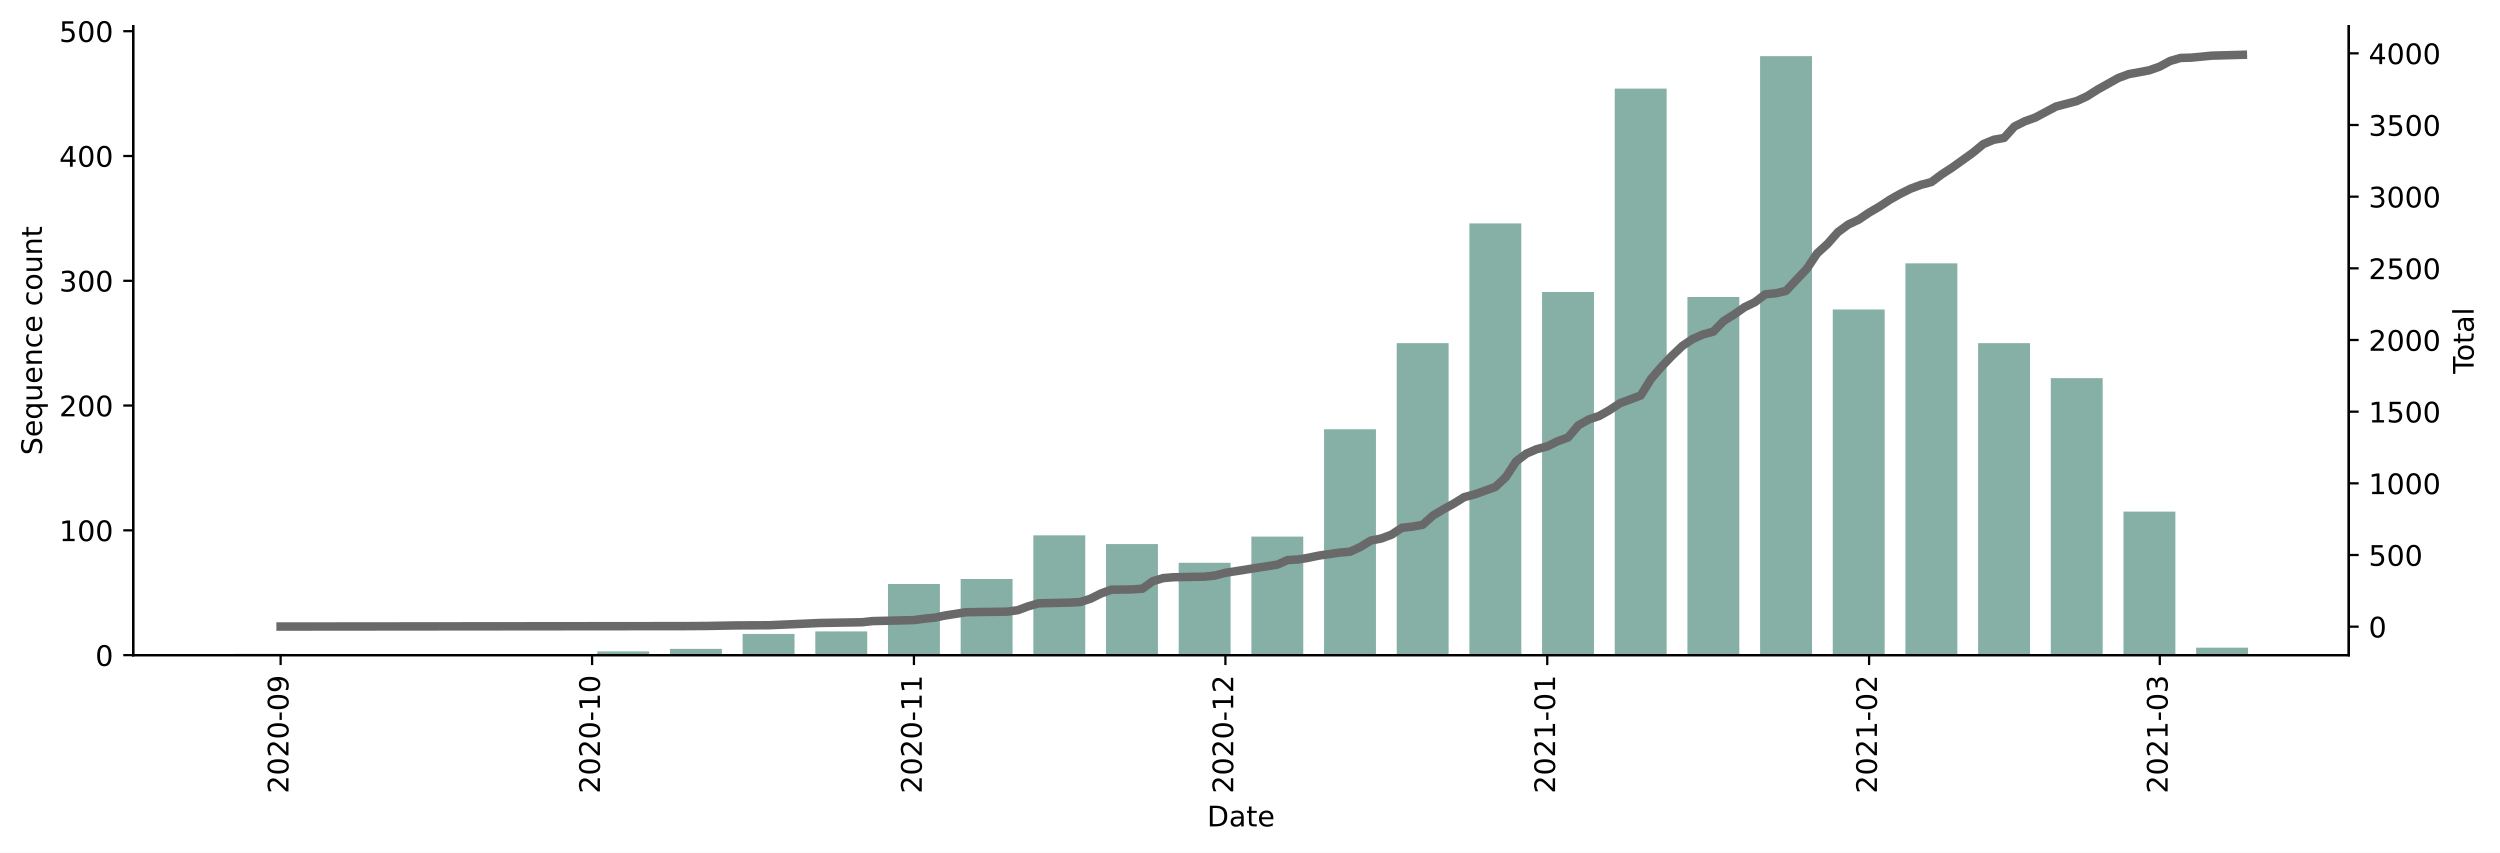
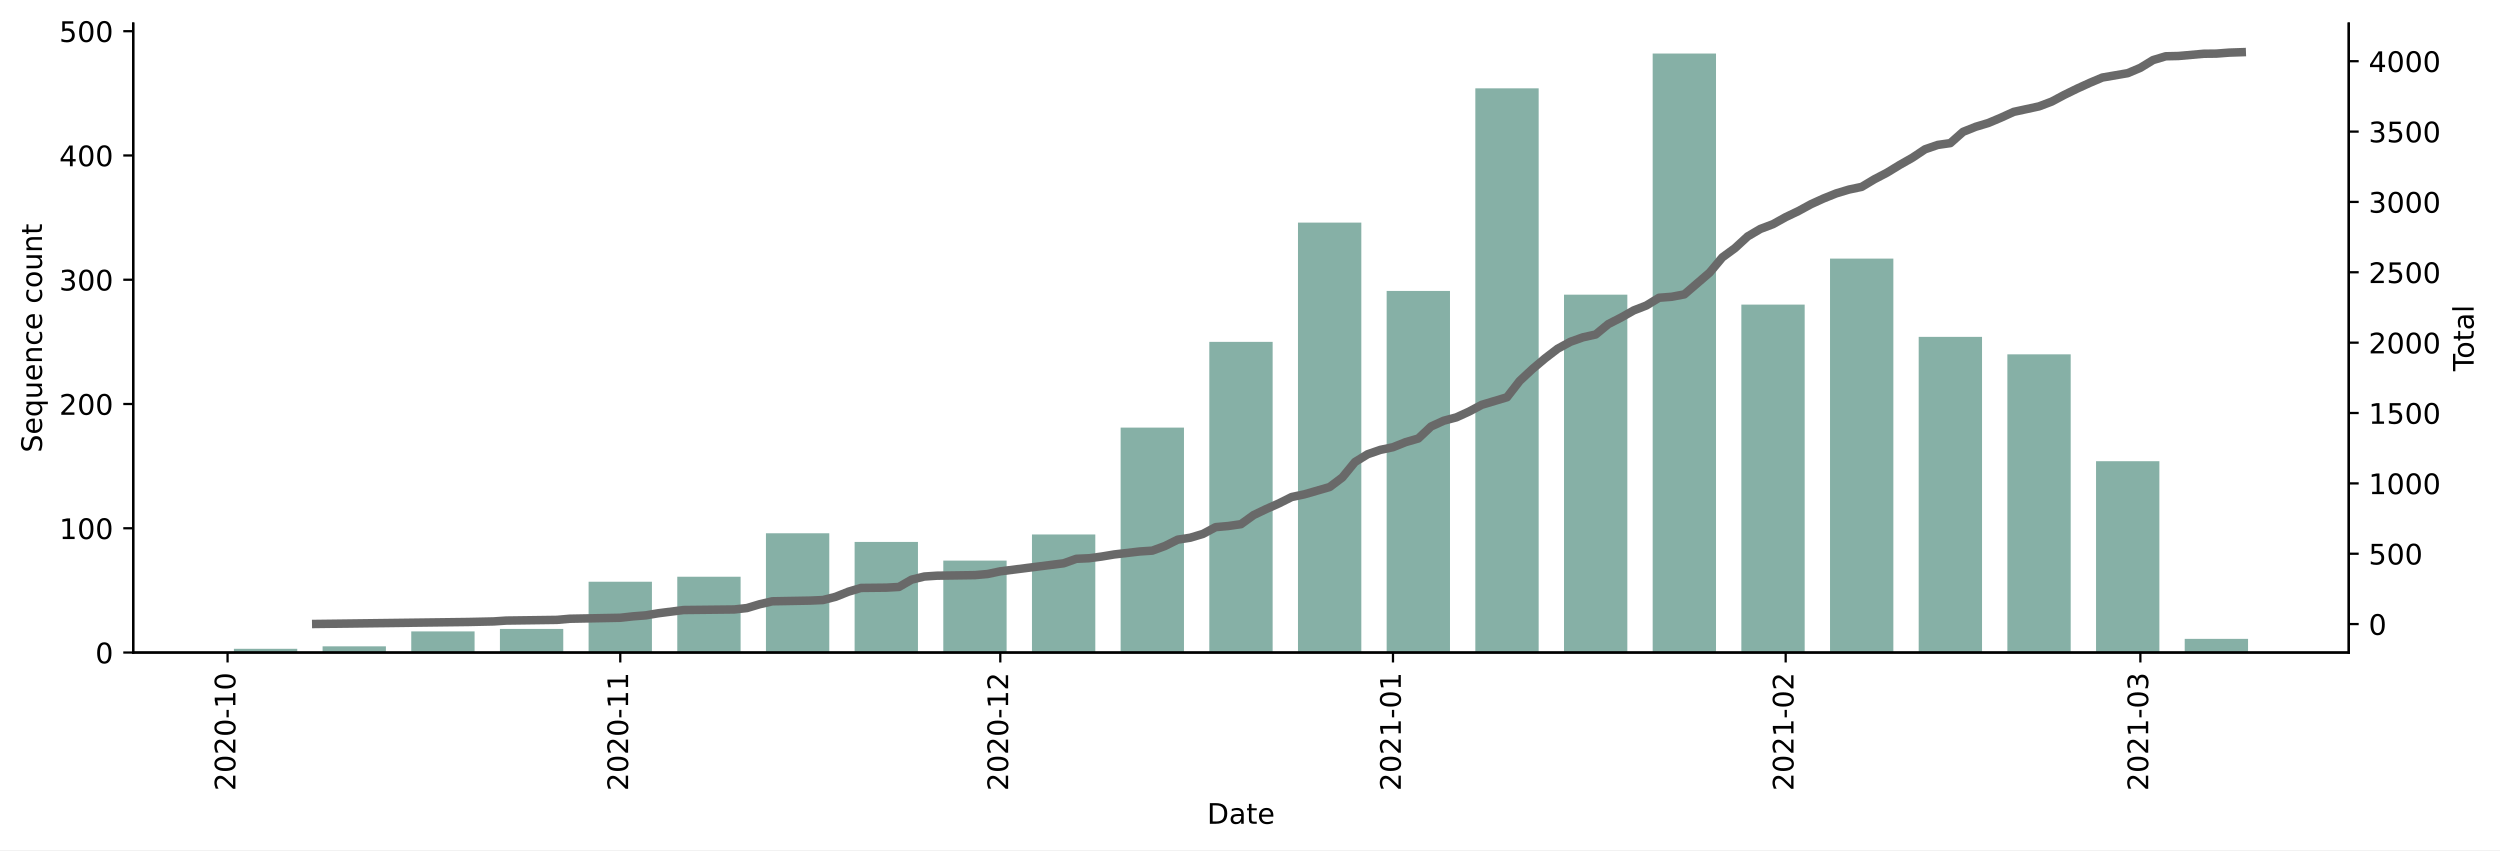
- <svg xmlns="http://www.w3.org/2000/svg" xmlns:xlink="http://www.w3.org/1999/xlink" height="300.66pt" version="1.1" viewBox="0 0 881.494 300.66" width="881.494pt">
+ <svg xmlns="http://www.w3.org/2000/svg" xmlns:xlink="http://www.w3.org/1999/xlink" height="299.747pt" version="1.1" viewBox="0 0 881.494 299.747" width="881.494pt">
  <defs>
    <style type="text/css">*{stroke-linecap:butt;stroke-linejoin:round;}</style>
  </defs>
  <g id="figure_1">
    <g id="patch_1">
-       <path d="M 0 300.66  L 881.494 300.66  L 881.494 0  L 0 0  z " style="fill:#ffffff;" />
+       <path d="M 0 299.747  L 881.494 299.747  L 881.494 0  L 0 0  z " style="fill:#ffffff;" />
    </g>
    <g id="axes_1">
      <g id="patch_2">
-         <path d="M 46.966 230.999  L 828.166 230.999  L 828.166 9.239  L 46.966 9.239  z " style="fill:#ffffff;" />
+         <path d="M 46.966 230.086  L 828.166 230.086  L 828.166 8.326  L 46.966 8.326  z " style="fill:#ffffff;" />
      </g>
      <g id="patch_3">
-         <path clip-path="url(#p156801831c)" d="M 82.475 230.999  L 100.778 230.999  L 100.778 230.559  L 82.475 230.559  z " style="fill:#86b0a6;" />
+         <path clip-path="url(#p78f1a0700b)" d="M 82.475 230.086  L 104.807 230.086  L 104.807 228.772  L 82.475 228.772  z " style="fill:#86b0a6;" />
      </g>
      <g id="patch_4">
-         <path clip-path="url(#p156801831c)" d="M 210.6 230.999  L 228.904 230.999  L 228.904 229.679  L 210.6 229.679  z " style="fill:#86b0a6;" />
+         <path clip-path="url(#p78f1a0700b)" d="M 113.741 230.086  L 136.073 230.086  L 136.073 227.895  L 113.741 227.895  z " style="fill:#86b0a6;" />
      </g>
      <g id="patch_5">
-         <path clip-path="url(#p156801831c)" d="M 236.225 230.999  L 254.529 230.999  L 254.529 228.799  L 236.225 228.799  z " style="fill:#86b0a6;" />
+         <path clip-path="url(#p78f1a0700b)" d="M 145.006 230.086  L 167.339 230.086  L 167.339 222.637  L 145.006 222.637  z " style="fill:#86b0a6;" />
      </g>
      <g id="patch_6">
-         <path clip-path="url(#p156801831c)" d="M 261.851 230.999  L 280.154 230.999  L 280.154 223.519  L 261.851 223.519  z " style="fill:#86b0a6;" />
+         <path clip-path="url(#p78f1a0700b)" d="M 176.272 230.086  L 198.605 230.086  L 198.605 221.761  L 176.272 221.761  z " style="fill:#86b0a6;" />
      </g>
      <g id="patch_7">
-         <path clip-path="url(#p156801831c)" d="M 287.476 230.999  L 305.779 230.999  L 305.779 222.639  L 287.476 222.639  z " style="fill:#86b0a6;" />
+         <path clip-path="url(#p78f1a0700b)" d="M 207.538 230.086  L 229.871 230.086  L 229.871 205.11  L 207.538 205.11  z " style="fill:#86b0a6;" />
      </g>
      <g id="patch_8">
-         <path clip-path="url(#p156801831c)" d="M 313.101 230.999  L 331.404 230.999  L 331.404 205.919  L 313.101 205.919  z " style="fill:#86b0a6;" />
+         <path clip-path="url(#p78f1a0700b)" d="M 238.804 230.086  L 261.137 230.086  L 261.137 203.358  L 238.804 203.358  z " style="fill:#86b0a6;" />
      </g>
      <g id="patch_9">
-         <path clip-path="url(#p156801831c)" d="M 338.726 230.999  L 357.03 230.999  L 357.03 204.159  L 338.726 204.159  z " style="fill:#86b0a6;" />
+         <path clip-path="url(#p78f1a0700b)" d="M 270.07 230.086  L 292.403 230.086  L 292.403 188.022  L 270.07 188.022  z " style="fill:#86b0a6;" />
      </g>
      <g id="patch_10">
-         <path clip-path="url(#p156801831c)" d="M 364.351 230.999  L 382.655 230.999  L 382.655 188.759  L 364.351 188.759  z " style="fill:#86b0a6;" />
+         <path clip-path="url(#p78f1a0700b)" d="M 301.336 230.086  L 323.669 230.086  L 323.669 191.089  L 301.336 191.089  z " style="fill:#86b0a6;" />
      </g>
      <g id="patch_11">
-         <path clip-path="url(#p156801831c)" d="M 389.976 230.999  L 408.28 230.999  L 408.28 191.839  L 389.976 191.839  z " style="fill:#86b0a6;" />
+         <path clip-path="url(#p78f1a0700b)" d="M 332.602 230.086  L 354.934 230.086  L 354.934 197.661  L 332.602 197.661  z " style="fill:#86b0a6;" />
      </g>
      <g id="patch_12">
-         <path clip-path="url(#p156801831c)" d="M 415.601 230.999  L 433.905 230.999  L 433.905 198.439  L 415.601 198.439  z " style="fill:#86b0a6;" />
+         <path clip-path="url(#p78f1a0700b)" d="M 363.868 230.086  L 386.2 230.086  L 386.2 188.46  L 363.868 188.46  z " style="fill:#86b0a6;" />
      </g>
      <g id="patch_13">
-         <path clip-path="url(#p156801831c)" d="M 441.226 230.999  L 459.53 230.999  L 459.53 189.199  L 441.226 189.199  z " style="fill:#86b0a6;" />
+         <path clip-path="url(#p78f1a0700b)" d="M 395.133 230.086  L 417.466 230.086  L 417.466 150.777  L 395.133 150.777  z " style="fill:#86b0a6;" />
      </g>
      <g id="patch_14">
-         <path clip-path="url(#p156801831c)" d="M 466.851 230.999  L 485.155 230.999  L 485.155 151.359  L 466.851 151.359  z " style="fill:#86b0a6;" />
+         <path clip-path="url(#p78f1a0700b)" d="M 426.399 230.086  L 448.732 230.086  L 448.732 120.543  L 426.399 120.543  z " style="fill:#86b0a6;" />
      </g>
      <g id="patch_15">
-         <path clip-path="url(#p156801831c)" d="M 492.477 230.999  L 510.78 230.999  L 510.78 120.999  L 492.477 120.999  z " style="fill:#86b0a6;" />
+         <path clip-path="url(#p78f1a0700b)" d="M 457.665 230.086  L 479.998 230.086  L 479.998 78.478  L 457.665 78.478  z " style="fill:#86b0a6;" />
      </g>
      <g id="patch_16">
-         <path clip-path="url(#p156801831c)" d="M 518.102 230.999  L 536.405 230.999  L 536.405 78.759  L 518.102 78.759  z " style="fill:#86b0a6;" />
+         <path clip-path="url(#p78f1a0700b)" d="M 488.931 230.086  L 511.264 230.086  L 511.264 102.578  L 488.931 102.578  z " style="fill:#86b0a6;" />
      </g>
      <g id="patch_17">
-         <path clip-path="url(#p156801831c)" d="M 543.727 230.999  L 562.03 230.999  L 562.03 102.959  L 543.727 102.959  z " style="fill:#86b0a6;" />
+         <path clip-path="url(#p78f1a0700b)" d="M 520.197 230.086  L 542.53 230.086  L 542.53 31.155  L 520.197 31.155  z " style="fill:#86b0a6;" />
      </g>
      <g id="patch_18">
-         <path clip-path="url(#p156801831c)" d="M 569.352 230.999  L 587.656 230.999  L 587.656 31.239  L 569.352 31.239  z " style="fill:#86b0a6;" />
+         <path clip-path="url(#p78f1a0700b)" d="M 551.463 230.086  L 573.795 230.086  L 573.795 103.892  L 551.463 103.892  z " style="fill:#86b0a6;" />
      </g>
      <g id="patch_19">
-         <path clip-path="url(#p156801831c)" d="M 594.977 230.999  L 613.281 230.999  L 613.281 104.719  L 594.977 104.719  z " style="fill:#86b0a6;" />
+         <path clip-path="url(#p78f1a0700b)" d="M 582.729 230.086  L 605.061 230.086  L 605.061 18.886  L 582.729 18.886  z " style="fill:#86b0a6;" />
      </g>
      <g id="patch_20">
-         <path clip-path="url(#p156801831c)" d="M 620.602 230.999  L 638.906 230.999  L 638.906 19.799  L 620.602 19.799  z " style="fill:#86b0a6;" />
+         <path clip-path="url(#p78f1a0700b)" d="M 613.994 230.086  L 636.327 230.086  L 636.327 107.398  L 613.994 107.398  z " style="fill:#86b0a6;" />
      </g>
      <g id="patch_21">
-         <path clip-path="url(#p156801831c)" d="M 646.227 230.999  L 664.531 230.999  L 664.531 109.119  L 646.227 109.119  z " style="fill:#86b0a6;" />
+         <path clip-path="url(#p78f1a0700b)" d="M 645.26 230.086  L 667.593 230.086  L 667.593 91.185  L 645.26 91.185  z " style="fill:#86b0a6;" />
      </g>
      <g id="patch_22">
-         <path clip-path="url(#p156801831c)" d="M 671.852 230.999  L 690.156 230.999  L 690.156 92.839  L 671.852 92.839  z " style="fill:#86b0a6;" />
+         <path clip-path="url(#p78f1a0700b)" d="M 676.526 230.086  L 698.859 230.086  L 698.859 118.79  L 676.526 118.79  z " style="fill:#86b0a6;" />
      </g>
      <g id="patch_23">
-         <path clip-path="url(#p156801831c)" d="M 697.478 230.999  L 715.781 230.999  L 715.781 120.999  L 697.478 120.999  z " style="fill:#86b0a6;" />
+         <path clip-path="url(#p78f1a0700b)" d="M 707.792 230.086  L 730.125 230.086  L 730.125 124.925  L 707.792 124.925  z " style="fill:#86b0a6;" />
      </g>
      <g id="patch_24">
-         <path clip-path="url(#p156801831c)" d="M 723.103 230.999  L 741.406 230.999  L 741.406 133.319  L 723.103 133.319  z " style="fill:#86b0a6;" />
+         <path clip-path="url(#p78f1a0700b)" d="M 739.058 230.086  L 761.391 230.086  L 761.391 162.608  L 739.058 162.608  z " style="fill:#86b0a6;" />
      </g>
      <g id="patch_25">
-         <path clip-path="url(#p156801831c)" d="M 748.728 230.999  L 767.031 230.999  L 767.031 180.399  L 748.728 180.399  z " style="fill:#86b0a6;" />
-       </g>
-       <g id="patch_26">
-         <path clip-path="url(#p156801831c)" d="M 774.353 230.999  L 792.657 230.999  L 792.657 228.359  L 774.353 228.359  z " style="fill:#86b0a6;" />
+         <path clip-path="url(#p78f1a0700b)" d="M 770.324 230.086  L 792.657 230.086  L 792.657 225.266  L 770.324 225.266  z " style="fill:#86b0a6;" />
      </g>
      <g id="matplotlib.axis_1">
        <g id="xtick_1">
          <g id="line2d_1">
            <defs>
-               <path d="M 0 0  L 0 3.5  " id="m72c2dcfce0" style="stroke:#000000;stroke-width:0.8;" />
+               <path d="M 0 0  L 0 3.5  " id="md3cc0a2b2f" style="stroke:#000000;stroke-width:0.8;" />
            </defs>
            <g>
-               <use style="stroke:#000000;stroke-width:0.8;" x="98.948" xlink:href="#m72c2dcfce0" y="230.999" />
+               <use style="stroke:#000000;stroke-width:0.8;" x="80.241" xlink:href="#md3cc0a2b2f" y="230.086" />
            </g>
          </g>
          <g id="text_1">
-             <g transform="translate(101.7074 279.782)rotate(-90)scale(0.1 -0.1)">
+             <g transform="translate(83.00082 278.8692)rotate(-90)scale(0.1 -0.1)">
              <defs>
                <path d="M 19.188 8.297  L 53.609 8.297  L 53.609 0  L 7.328 0  L 7.328 8.297  Q 12.938 14.109 22.625 23.891  Q 32.328 33.688 34.812 36.531  Q 39.547 41.844 41.422 45.531  Q 43.312 49.219 43.312 52.781  Q 43.312 58.594 39.234 62.25  Q 35.156 65.922 28.609 65.922  Q 23.969 65.922 18.812 64.312  Q 13.672 62.703 7.812 59.422  L 7.812 69.391  Q 13.766 71.781 18.938 73  Q 24.125 74.219 28.422 74.219  Q 39.75 74.219 46.484 68.547  Q 53.219 62.891 53.219 53.422  Q 53.219 48.922 51.531 44.891  Q 49.859 40.875 45.406 35.406  Q 44.188 33.984 37.641 27.219  Q 31.109 20.453 19.188 8.297  z " id="DejaVuSans-50" />
                <path d="M 31.781 66.406  Q 24.172 66.406 20.328 58.906  Q 16.5 51.422 16.5 36.375  Q 16.5 21.391 20.328 13.891  Q 24.172 6.391 31.781 6.391  Q 39.453 6.391 43.281 13.891  Q 47.125 21.391 47.125 36.375  Q 47.125 51.422 43.281 58.906  Q 39.453 66.406 31.781 66.406  z M 31.781 74.219  Q 44.047 74.219 50.516 64.516  Q 56.984 54.828 56.984 36.375  Q 56.984 17.969 50.516 8.266  Q 44.047 -1.422 31.781 -1.422  Q 19.531 -1.422 13.062 8.266  Q 6.594 17.969 6.594 36.375  Q 6.594 54.828 13.062 64.516  Q 19.531 74.219 31.781 74.219  z " id="DejaVuSans-48" />
                <path d="M 4.891 31.391  L 31.203 31.391  L 31.203 23.391  L 4.891 23.391  z " id="DejaVuSans-45" />
-                 <path d="M 10.984 1.516  L 10.984 10.5  Q 14.703 8.734 18.5 7.812  Q 22.312 6.891 25.984 6.891  Q 35.75 6.891 40.891 13.453  Q 46.047 20.016 46.781 33.406  Q 43.953 29.203 39.594 26.953  Q 35.25 24.703 29.984 24.703  Q 19.047 24.703 12.672 31.312  Q 6.297 37.938 6.297 49.422  Q 6.297 60.641 12.938 67.422  Q 19.578 74.219 30.609 74.219  Q 43.266 74.219 49.922 64.516  Q 56.594 54.828 56.594 36.375  Q 56.594 19.141 48.406 8.859  Q 40.234 -1.422 26.422 -1.422  Q 22.703 -1.422 18.891 -0.688  Q 15.094 0.047 10.984 1.516  z M 30.609 32.422  Q 37.25 32.422 41.125 36.953  Q 45.016 41.5 45.016 49.422  Q 45.016 57.281 41.125 61.844  Q 37.25 66.406 30.609 66.406  Q 23.969 66.406 20.094 61.844  Q 16.219 57.281 16.219 49.422  Q 16.219 41.5 20.094 36.953  Q 23.969 32.422 30.609 32.422  z " id="DejaVuSans-57" />
-               </defs>
-               <use xlink:href="#DejaVuSans-50" />
-               <use x="63.623" xlink:href="#DejaVuSans-48" />
-               <use x="127.246" xlink:href="#DejaVuSans-50" />
-               <use x="190.869" xlink:href="#DejaVuSans-48" />
-               <use x="254.492" xlink:href="#DejaVuSans-45" />
-               <use x="290.576" xlink:href="#DejaVuSans-48" />
-               <use x="354.199" xlink:href="#DejaVuSans-57" />
-             </g>
-           </g>
-         </g>
-         <g id="xtick_2">
-           <g id="line2d_2">
-             <g>
-               <use style="stroke:#000000;stroke-width:0.8;" x="208.77" xlink:href="#m72c2dcfce0" y="230.999" />
-             </g>
-           </g>
-           <g id="text_2">
-             <g transform="translate(211.5293 279.782)rotate(-90)scale(0.1 -0.1)">
-               <defs>
                <path d="M 12.406 8.297  L 28.516 8.297  L 28.516 63.922  L 10.984 60.406  L 10.984 69.391  L 28.422 72.906  L 38.281 72.906  L 38.281 8.297  L 54.391 8.297  L 54.391 0  L 12.406 0  z " id="DejaVuSans-49" />
              </defs>
              <use xlink:href="#DejaVuSans-50" />
              <use x="63.623" xlink:href="#DejaVuSans-48" />
              <use x="127.246" xlink:href="#DejaVuSans-50" />
              <use x="190.869" xlink:href="#DejaVuSans-48" />
              <use x="254.492" xlink:href="#DejaVuSans-45" />
              <use x="290.576" xlink:href="#DejaVuSans-49" />
              <use x="354.199" xlink:href="#DejaVuSans-48" />
            </g>
          </g>
        </g>
-         <g id="xtick_3">
-           <g id="line2d_3">
-             <g>
-               <use style="stroke:#000000;stroke-width:0.8;" x="322.253" xlink:href="#m72c2dcfce0" y="230.999" />
-             </g>
-           </g>
-           <g id="text_3">
-             <g transform="translate(325.012 279.782)rotate(-90)scale(0.1 -0.1)">
+         <g id="xtick_2">
+           <g id="line2d_2">
+             <g>
+               <use style="stroke:#000000;stroke-width:0.8;" x="218.705" xlink:href="#md3cc0a2b2f" y="230.086" />
+             </g>
+           </g>
+           <g id="text_2">
+             <g transform="translate(221.4639 278.8692)rotate(-90)scale(0.1 -0.1)">
              <use xlink:href="#DejaVuSans-50" />
              <use x="63.623" xlink:href="#DejaVuSans-48" />
              <use x="127.246" xlink:href="#DejaVuSans-50" />
              <use x="190.869" xlink:href="#DejaVuSans-48" />
              <use x="254.492" xlink:href="#DejaVuSans-45" />
              <use x="290.576" xlink:href="#DejaVuSans-49" />
              <use x="354.199" xlink:href="#DejaVuSans-49" />
            </g>
          </g>
        </g>
-         <g id="xtick_4">
-           <g id="line2d_4">
-             <g>
-               <use style="stroke:#000000;stroke-width:0.8;" x="432.075" xlink:href="#m72c2dcfce0" y="230.999" />
-             </g>
-           </g>
-           <g id="text_4">
-             <g transform="translate(434.8339 279.782)rotate(-90)scale(0.1 -0.1)">
+         <g id="xtick_3">
+           <g id="line2d_3">
+             <g>
+               <use style="stroke:#000000;stroke-width:0.8;" x="352.701" xlink:href="#md3cc0a2b2f" y="230.086" />
+             </g>
+           </g>
+           <g id="text_3">
+             <g transform="translate(355.4605 278.8692)rotate(-90)scale(0.1 -0.1)">
              <use xlink:href="#DejaVuSans-50" />
              <use x="63.623" xlink:href="#DejaVuSans-48" />
              <use x="127.246" xlink:href="#DejaVuSans-50" />
              <use x="190.869" xlink:href="#DejaVuSans-48" />
              <use x="254.492" xlink:href="#DejaVuSans-45" />
              <use x="290.576" xlink:href="#DejaVuSans-49" />
              <use x="354.199" xlink:href="#DejaVuSans-50" />
            </g>
          </g>
        </g>
-         <g id="xtick_5">
-           <g id="line2d_5">
-             <g>
-               <use style="stroke:#000000;stroke-width:0.8;" x="545.557" xlink:href="#m72c2dcfce0" y="230.999" />
-             </g>
-           </g>
-           <g id="text_5">
-             <g transform="translate(548.3166 279.782)rotate(-90)scale(0.1 -0.1)">
+         <g id="xtick_4">
+           <g id="line2d_4">
+             <g>
+               <use style="stroke:#000000;stroke-width:0.8;" x="491.164" xlink:href="#md3cc0a2b2f" y="230.086" />
+             </g>
+           </g>
+           <g id="text_4">
+             <g transform="translate(493.9236 278.8692)rotate(-90)scale(0.1 -0.1)">
              <use xlink:href="#DejaVuSans-50" />
              <use x="63.623" xlink:href="#DejaVuSans-48" />
              <use x="127.246" xlink:href="#DejaVuSans-50" />
              <use x="190.869" xlink:href="#DejaVuSans-49" />
              <use x="254.492" xlink:href="#DejaVuSans-45" />
              <use x="290.576" xlink:href="#DejaVuSans-48" />
              <use x="354.199" xlink:href="#DejaVuSans-49" />
            </g>
          </g>
        </g>
-         <g id="xtick_6">
-           <g id="line2d_6">
-             <g>
-               <use style="stroke:#000000;stroke-width:0.8;" x="659.04" xlink:href="#m72c2dcfce0" y="230.999" />
-             </g>
-           </g>
-           <g id="text_6">
-             <g transform="translate(661.7992 279.782)rotate(-90)scale(0.1 -0.1)">
+         <g id="xtick_5">
+           <g id="line2d_5">
+             <g>
+               <use style="stroke:#000000;stroke-width:0.8;" x="629.627" xlink:href="#md3cc0a2b2f" y="230.086" />
+             </g>
+           </g>
+           <g id="text_5">
+             <g transform="translate(632.3868 278.8692)rotate(-90)scale(0.1 -0.1)">
              <use xlink:href="#DejaVuSans-50" />
              <use x="63.623" xlink:href="#DejaVuSans-48" />
              <use x="127.246" xlink:href="#DejaVuSans-50" />
              <use x="190.869" xlink:href="#DejaVuSans-49" />
              <use x="254.492" xlink:href="#DejaVuSans-45" />
              <use x="290.576" xlink:href="#DejaVuSans-48" />
              <use x="354.199" xlink:href="#DejaVuSans-50" />
            </g>
          </g>
        </g>
-         <g id="xtick_7">
-           <g id="line2d_7">
-             <g>
-               <use style="stroke:#000000;stroke-width:0.8;" x="761.54" xlink:href="#m72c2dcfce0" y="230.999" />
-             </g>
-           </g>
-           <g id="text_7">
-             <g transform="translate(764.2997 279.782)rotate(-90)scale(0.1 -0.1)">
+         <g id="xtick_6">
+           <g id="line2d_6">
+             <g>
+               <use style="stroke:#000000;stroke-width:0.8;" x="754.691" xlink:href="#md3cc0a2b2f" y="230.086" />
+             </g>
+           </g>
+           <g id="text_6">
+             <g transform="translate(757.4502 278.8692)rotate(-90)scale(0.1 -0.1)">
              <defs>
                <path d="M 40.578 39.312  Q 47.656 37.797 51.625 33  Q 55.609 28.219 55.609 21.188  Q 55.609 10.406 48.188 4.484  Q 40.766 -1.422 27.094 -1.422  Q 22.516 -1.422 17.656 -0.516  Q 12.797 0.391 7.625 2.203  L 7.625 11.719  Q 11.719 9.328 16.594 8.109  Q 21.484 6.891 26.812 6.891  Q 36.078 6.891 40.938 10.547  Q 45.797 14.203 45.797 21.188  Q 45.797 27.641 41.281 31.266  Q 36.766 34.906 28.719 34.906  L 20.219 34.906  L 20.219 43.016  L 29.109 43.016  Q 36.375 43.016 40.234 45.922  Q 44.094 48.828 44.094 54.297  Q 44.094 59.906 40.109 62.906  Q 36.141 65.922 28.719 65.922  Q 24.656 65.922 20.016 65.031  Q 15.375 64.156 9.812 62.312  L 9.812 71.094  Q 15.438 72.656 20.344 73.438  Q 25.25 74.219 29.594 74.219  Q 40.828 74.219 47.359 69.109  Q 53.906 64.016 53.906 55.328  Q 53.906 49.266 50.438 45.094  Q 46.969 40.922 40.578 39.312  z " id="DejaVuSans-51" />
              </defs>
              <use xlink:href="#DejaVuSans-50" />
              <use x="63.623" xlink:href="#DejaVuSans-48" />
              <use x="127.246" xlink:href="#DejaVuSans-50" />
              <use x="190.869" xlink:href="#DejaVuSans-49" />
              <use x="254.492" xlink:href="#DejaVuSans-45" />
              <use x="290.576" xlink:href="#DejaVuSans-48" />
              <use x="354.199" xlink:href="#DejaVuSans-51" />
            </g>
          </g>
        </g>
-         <g id="text_8">
-           <g transform="translate(425.6148 291.3805)scale(0.1 -0.1)">
+         <g id="text_7">
+           <g transform="translate(425.6148 290.4676)scale(0.1 -0.1)">
            <defs>
              <path d="M 19.672 64.797  L 19.672 8.109  L 31.594 8.109  Q 46.688 8.109 53.688 14.938  Q 60.688 21.781 60.688 36.531  Q 60.688 51.172 53.688 57.984  Q 46.688 64.797 31.594 64.797  z M 9.812 72.906  L 30.078 72.906  Q 51.266 72.906 61.172 64.094  Q 71.094 55.281 71.094 36.531  Q 71.094 17.672 61.125 8.828  Q 51.172 0 30.078 0  L 9.812 0  z " id="DejaVuSans-68" />
              <path d="M 34.281 27.484  Q 23.391 27.484 19.188 25  Q 14.984 22.516 14.984 16.5  Q 14.984 11.719 18.141 8.906  Q 21.297 6.109 26.703 6.109  Q 34.188 6.109 38.703 11.406  Q 43.219 16.703 43.219 25.484  L 43.219 27.484  z M 52.203 31.203  L 52.203 0  L 43.219 0  L 43.219 8.297  Q 40.141 3.328 35.547 0.953  Q 30.953 -1.422 24.312 -1.422  Q 15.922 -1.422 10.953 3.297  Q 6 8.016 6 15.922  Q 6 25.141 12.172 29.828  Q 18.359 34.516 30.609 34.516  L 43.219 34.516  L 43.219 35.406  Q 43.219 41.609 39.141 45  Q 35.062 48.391 27.688 48.391  Q 23 48.391 18.547 47.266  Q 14.109 46.141 10.016 43.891  L 10.016 52.203  Q 14.938 54.109 19.578 55.047  Q 24.219 56 28.609 56  Q 40.484 56 46.344 49.844  Q 52.203 43.703 52.203 31.203  z " id="DejaVuSans-97" />
              <path d="M 18.312 70.219  L 18.312 54.688  L 36.812 54.688  L 36.812 47.703  L 18.312 47.703  L 18.312 18.016  Q 18.312 11.328 20.141 9.422  Q 21.969 7.516 27.594 7.516  L 36.812 7.516  L 36.812 0  L 27.594 0  Q 17.188 0 13.234 3.875  Q 9.281 7.766 9.281 18.016  L 9.281 47.703  L 2.688 47.703  L 2.688 54.688  L 9.281 54.688  L 9.281 70.219  z " id="DejaVuSans-116" />
              <path d="M 56.203 29.594  L 56.203 25.203  L 14.891 25.203  Q 15.484 15.922 20.484 11.062  Q 25.484 6.203 34.422 6.203  Q 39.594 6.203 44.453 7.469  Q 49.312 8.734 54.109 11.281  L 54.109 2.781  Q 49.266 0.734 44.188 -0.344  Q 39.109 -1.422 33.891 -1.422  Q 20.797 -1.422 13.156 6.188  Q 5.516 13.812 5.516 26.812  Q 5.516 40.234 12.766 48.109  Q 20.016 56 32.328 56  Q 43.359 56 49.781 48.891  Q 56.203 41.797 56.203 29.594  z M 47.219 32.234  Q 47.125 39.594 43.094 43.984  Q 39.062 48.391 32.422 48.391  Q 24.906 48.391 20.391 44.141  Q 15.875 39.891 15.188 32.172  z " id="DejaVuSans-101" />
            </defs>
            <use xlink:href="#DejaVuSans-68" />
            <use x="77.002" xlink:href="#DejaVuSans-97" />
            <use x="138.281" xlink:href="#DejaVuSans-116" />
            <use x="177.49" xlink:href="#DejaVuSans-101" />
          </g>
        </g>
      </g>
      <g id="matplotlib.axis_2">
        <g id="ytick_1">
+           <g id="line2d_7">
+             <defs>
+               <path d="M 0 0  L -3.5 0  " id="m0b473bf14c" style="stroke:#000000;stroke-width:0.8;" />
+             </defs>
+             <g>
+               <use style="stroke:#000000;stroke-width:0.8;" x="46.966" xlink:href="#m0b473bf14c" y="230.086" />
+             </g>
+           </g>
+           <g id="text_8">
+             <g transform="translate(33.60312 233.8856)scale(0.1 -0.1)">
+               <use xlink:href="#DejaVuSans-48" />
+             </g>
+           </g>
+         </g>
+         <g id="ytick_2">
          <g id="line2d_8">
-             <defs>
-               <path d="M 0 0  L -3.5 0  " id="m22b667afca" style="stroke:#000000;stroke-width:0.8;" />
-             </defs>
-             <g>
-               <use style="stroke:#000000;stroke-width:0.8;" x="46.966" xlink:href="#m22b667afca" y="230.999" />
+             <g>
+               <use style="stroke:#000000;stroke-width:0.8;" x="46.966" xlink:href="#m0b473bf14c" y="186.269" />
            </g>
          </g>
          <g id="text_9">
-             <g transform="translate(33.60312 234.7984)scale(0.1 -0.1)">
-               <use xlink:href="#DejaVuSans-48" />
-             </g>
-           </g>
-         </g>
-         <g id="ytick_2">
+             <g transform="translate(20.87813 190.0681)scale(0.1 -0.1)">
+               <use xlink:href="#DejaVuSans-49" />
+               <use x="63.623" xlink:href="#DejaVuSans-48" />
+               <use x="127.246" xlink:href="#DejaVuSans-48" />
+             </g>
+           </g>
+         </g>
+         <g id="ytick_3">
          <g id="line2d_9">
            <g>
-               <use style="stroke:#000000;stroke-width:0.8;" x="46.966" xlink:href="#m22b667afca" y="186.999" />
+               <use style="stroke:#000000;stroke-width:0.8;" x="46.966" xlink:href="#m0b473bf14c" y="142.452" />
            </g>
          </g>
          <g id="text_10">
-             <g transform="translate(20.87813 190.7984)scale(0.1 -0.1)">
-               <use xlink:href="#DejaVuSans-49" />
-               <use x="63.623" xlink:href="#DejaVuSans-48" />
-               <use x="127.246" xlink:href="#DejaVuSans-48" />
-             </g>
-           </g>
-         </g>
-         <g id="ytick_3">
+             <g transform="translate(20.87813 146.2507)scale(0.1 -0.1)">
+               <use xlink:href="#DejaVuSans-50" />
+               <use x="63.623" xlink:href="#DejaVuSans-48" />
+               <use x="127.246" xlink:href="#DejaVuSans-48" />
+             </g>
+           </g>
+         </g>
+         <g id="ytick_4">
          <g id="line2d_10">
            <g>
-               <use style="stroke:#000000;stroke-width:0.8;" x="46.966" xlink:href="#m22b667afca" y="142.999" />
+               <use style="stroke:#000000;stroke-width:0.8;" x="46.966" xlink:href="#m0b473bf14c" y="98.634" />
            </g>
          </g>
          <g id="text_11">
-             <g transform="translate(20.87813 146.7984)scale(0.1 -0.1)">
-               <use xlink:href="#DejaVuSans-50" />
-               <use x="63.623" xlink:href="#DejaVuSans-48" />
-               <use x="127.246" xlink:href="#DejaVuSans-48" />
-             </g>
-           </g>
-         </g>
-         <g id="ytick_4">
+             <g transform="translate(20.87813 102.4333)scale(0.1 -0.1)">
+               <use xlink:href="#DejaVuSans-51" />
+               <use x="63.623" xlink:href="#DejaVuSans-48" />
+               <use x="127.246" xlink:href="#DejaVuSans-48" />
+             </g>
+           </g>
+         </g>
+         <g id="ytick_5">
          <g id="line2d_11">
            <g>
-               <use style="stroke:#000000;stroke-width:0.8;" x="46.966" xlink:href="#m22b667afca" y="98.999" />
+               <use style="stroke:#000000;stroke-width:0.8;" x="46.966" xlink:href="#m0b473bf14c" y="54.817" />
            </g>
          </g>
          <g id="text_12">
-             <g transform="translate(20.87813 102.7984)scale(0.1 -0.1)">
-               <use xlink:href="#DejaVuSans-51" />
-               <use x="63.623" xlink:href="#DejaVuSans-48" />
-               <use x="127.246" xlink:href="#DejaVuSans-48" />
-             </g>
-           </g>
-         </g>
-         <g id="ytick_5">
-           <g id="line2d_12">
-             <g>
-               <use style="stroke:#000000;stroke-width:0.8;" x="46.966" xlink:href="#m22b667afca" y="54.999" />
-             </g>
-           </g>
-           <g id="text_13">
-             <g transform="translate(20.87813 58.79844)scale(0.1 -0.1)">
+             <g transform="translate(20.87813 58.61586)scale(0.1 -0.1)">
              <defs>
                <path d="M 37.797 64.312  L 12.891 25.391  L 37.797 25.391  z M 35.203 72.906  L 47.609 72.906  L 47.609 25.391  L 58.016 25.391  L 58.016 17.188  L 47.609 17.188  L 47.609 0  L 37.797 0  L 37.797 17.188  L 4.891 17.188  L 4.891 26.703  z " id="DejaVuSans-52" />
              </defs>
              <use xlink:href="#DejaVuSans-52" />
              <use x="63.623" xlink:href="#DejaVuSans-48" />
              <use x="127.246" xlink:href="#DejaVuSans-48" />
            </g>
          </g>
        </g>
        <g id="ytick_6">
-           <g id="line2d_13">
-             <g>
-               <use style="stroke:#000000;stroke-width:0.8;" x="46.966" xlink:href="#m22b667afca" y="10.999" />
-             </g>
-           </g>
-           <g id="text_14">
+           <g id="line2d_12">
+             <g>
+               <use style="stroke:#000000;stroke-width:0.8;" x="46.966" xlink:href="#m0b473bf14c" y="10.999" />
+             </g>
+           </g>
+           <g id="text_13">
            <g transform="translate(20.87813 14.79844)scale(0.1 -0.1)">
              <defs>
                <path d="M 10.797 72.906  L 49.516 72.906  L 49.516 64.594  L 19.828 64.594  L 19.828 46.734  Q 21.969 47.469 24.109 47.828  Q 26.266 48.188 28.422 48.188  Q 40.625 48.188 47.75 41.5  Q 54.891 34.812 54.891 23.391  Q 54.891 11.625 47.562 5.094  Q 40.234 -1.422 26.906 -1.422  Q 22.312 -1.422 17.547 -0.641  Q 12.797 0.141 7.719 1.703  L 7.719 11.625  Q 12.109 9.234 16.797 8.062  Q 21.484 6.891 26.703 6.891  Q 35.156 6.891 40.078 11.328  Q 45.016 15.766 45.016 23.391  Q 45.016 31 40.078 35.438  Q 35.156 39.891 26.703 39.891  Q 22.75 39.891 18.812 39.016  Q 14.891 38.141 10.797 36.281  z " id="DejaVuSans-53" />
              </defs>
              <use xlink:href="#DejaVuSans-53" />
              <use x="63.623" xlink:href="#DejaVuSans-48" />
              <use x="127.246" xlink:href="#DejaVuSans-48" />
            </g>
          </g>
        </g>
-         <g id="text_15">
-           <g transform="translate(14.79844 160.4794)rotate(-90)scale(0.1 -0.1)">
+         <g id="text_14">
+           <g transform="translate(14.79844 159.5665)rotate(-90)scale(0.1 -0.1)">
            <defs>
              <path d="M 53.516 70.516  L 53.516 60.891  Q 47.906 63.578 42.922 64.891  Q 37.938 66.219 33.297 66.219  Q 25.25 66.219 20.875 63.094  Q 16.5 59.969 16.5 54.203  Q 16.5 49.359 19.406 46.891  Q 22.312 44.438 30.422 42.922  L 36.375 41.703  Q 47.406 39.594 52.656 34.297  Q 57.906 29 57.906 20.125  Q 57.906 9.516 50.797 4.047  Q 43.703 -1.422 29.984 -1.422  Q 24.812 -1.422 18.969 -0.25  Q 13.141 0.922 6.891 3.219  L 6.891 13.375  Q 12.891 10.016 18.656 8.297  Q 24.422 6.594 29.984 6.594  Q 38.422 6.594 43.016 9.906  Q 47.609 13.234 47.609 19.391  Q 47.609 24.75 44.312 27.781  Q 41.016 30.812 33.5 32.328  L 27.484 33.5  Q 16.453 35.688 11.516 40.375  Q 6.594 45.062 6.594 53.422  Q 6.594 63.094 13.406 68.656  Q 20.219 74.219 32.172 74.219  Q 37.312 74.219 42.625 73.281  Q 47.953 72.359 53.516 70.516  z " id="DejaVuSans-83" />
              <path d="M 14.797 27.297  Q 14.797 17.391 18.875 11.75  Q 22.953 6.109 30.078 6.109  Q 37.203 6.109 41.297 11.75  Q 45.406 17.391 45.406 27.297  Q 45.406 37.203 41.297 42.844  Q 37.203 48.484 30.078 48.484  Q 22.953 48.484 18.875 42.844  Q 14.797 37.203 14.797 27.297  z M 45.406 8.203  Q 42.578 3.328 38.25 0.953  Q 33.938 -1.422 27.875 -1.422  Q 17.969 -1.422 11.734 6.484  Q 5.516 14.406 5.516 27.297  Q 5.516 40.188 11.734 48.094  Q 17.969 56 27.875 56  Q 33.938 56 38.25 53.625  Q 42.578 51.266 45.406 46.391  L 45.406 54.688  L 54.391 54.688  L 54.391 -20.797  L 45.406 -20.797  z " id="DejaVuSans-113" />
              <path d="M 8.5 21.578  L 8.5 54.688  L 17.484 54.688  L 17.484 21.922  Q 17.484 14.156 20.5 10.266  Q 23.531 6.391 29.594 6.391  Q 36.859 6.391 41.078 11.031  Q 45.312 15.672 45.312 23.688  L 45.312 54.688  L 54.297 54.688  L 54.297 0  L 45.312 0  L 45.312 8.406  Q 42.047 3.422 37.719 1  Q 33.406 -1.422 27.688 -1.422  Q 18.266 -1.422 13.375 4.438  Q 8.5 10.297 8.5 21.578  z M 31.109 56  z " id="DejaVuSans-117" />
              <path d="M 54.891 33.016  L 54.891 0  L 45.906 0  L 45.906 32.719  Q 45.906 40.484 42.875 44.328  Q 39.844 48.188 33.797 48.188  Q 26.516 48.188 22.312 43.547  Q 18.109 38.922 18.109 30.906  L 18.109 0  L 9.078 0  L 9.078 54.688  L 18.109 54.688  L 18.109 46.188  Q 21.344 51.125 25.703 53.562  Q 30.078 56 35.797 56  Q 45.219 56 50.047 50.172  Q 54.891 44.344 54.891 33.016  z " id="DejaVuSans-110" />
              <path d="M 48.781 52.594  L 48.781 44.188  Q 44.969 46.297 41.141 47.344  Q 37.312 48.391 33.406 48.391  Q 24.656 48.391 19.812 42.844  Q 14.984 37.312 14.984 27.297  Q 14.984 17.281 19.812 11.734  Q 24.656 6.203 33.406 6.203  Q 37.312 6.203 41.141 7.25  Q 44.969 8.297 48.781 10.406  L 48.781 2.094  Q 45.016 0.344 40.984 -0.531  Q 36.969 -1.422 32.422 -1.422  Q 20.062 -1.422 12.781 6.344  Q 5.516 14.109 5.516 27.297  Q 5.516 40.672 12.859 48.328  Q 20.219 56 33.016 56  Q 37.156 56 41.109 55.141  Q 45.062 54.297 48.781 52.594  z " id="DejaVuSans-99" />
              <path id="DejaVuSans-32" />
              <path d="M 30.609 48.391  Q 23.391 48.391 19.188 42.75  Q 14.984 37.109 14.984 27.297  Q 14.984 17.484 19.156 11.844  Q 23.344 6.203 30.609 6.203  Q 37.797 6.203 41.984 11.859  Q 46.188 17.531 46.188 27.297  Q 46.188 37.016 41.984 42.703  Q 37.797 48.391 30.609 48.391  z M 30.609 56  Q 42.328 56 49.016 48.375  Q 55.719 40.766 55.719 27.297  Q 55.719 13.875 49.016 6.219  Q 42.328 -1.422 30.609 -1.422  Q 18.844 -1.422 12.172 6.219  Q 5.516 13.875 5.516 27.297  Q 5.516 40.766 12.172 48.375  Q 18.844 56 30.609 56  z " id="DejaVuSans-111" />
            </defs>
            <use xlink:href="#DejaVuSans-83" />
            <use x="63.477" xlink:href="#DejaVuSans-101" />
            <use x="125" xlink:href="#DejaVuSans-113" />
            <use x="188.477" xlink:href="#DejaVuSans-117" />
            <use x="251.855" xlink:href="#DejaVuSans-101" />
            <use x="313.379" xlink:href="#DejaVuSans-110" />
            <use x="376.758" xlink:href="#DejaVuSans-99" />
            <use x="431.738" xlink:href="#DejaVuSans-101" />
            <use x="493.262" xlink:href="#DejaVuSans-32" />
            <use x="525.049" xlink:href="#DejaVuSans-99" />
            <use x="580.029" xlink:href="#DejaVuSans-111" />
            <use x="641.211" xlink:href="#DejaVuSans-117" />
            <use x="704.59" xlink:href="#DejaVuSans-110" />
            <use x="767.969" xlink:href="#DejaVuSans-116" />
          </g>
        </g>
      </g>
+       <g id="patch_26">
+         <path d="M 46.966 230.086  L 46.966 8.326  " style="fill:none;stroke:#000000;stroke-linecap:square;stroke-linejoin:miter;stroke-width:0.8;" />
+       </g>
      <g id="patch_27">
-         <path d="M 46.966 230.999  L 46.966 9.239  " style="fill:none;stroke:#000000;stroke-linecap:square;stroke-linejoin:miter;stroke-width:0.8;" />
+         <path d="M 828.166 230.086  L 828.166 8.326  " style="fill:none;stroke:#000000;stroke-linecap:square;stroke-linejoin:miter;stroke-width:0.8;" />
      </g>
      <g id="patch_28">
-         <path d="M 828.166 230.999  L 828.166 9.239  " style="fill:none;stroke:#000000;stroke-linecap:square;stroke-linejoin:miter;stroke-width:0.8;" />
-       </g>
-       <g id="patch_29">
-         <path d="M 46.966 230.999  L 828.166 230.999  " style="fill:none;stroke:#000000;stroke-linecap:square;stroke-linejoin:miter;stroke-width:0.8;" />
+         <path d="M 46.966 230.086  L 828.166 230.086  " style="fill:none;stroke:#000000;stroke-linecap:square;stroke-linejoin:miter;stroke-width:0.8;" />
      </g>
    </g>
    <g id="axes_2">
      <g id="matplotlib.axis_3">
        <g id="ytick_7">
+           <g id="line2d_13">
+             <defs>
+               <path d="M 0 0  L 3.5 0  " id="m4d9f0e412c" style="stroke:#000000;stroke-width:0.8;" />
+             </defs>
+             <g>
+               <use style="stroke:#000000;stroke-width:0.8;" x="828.166" xlink:href="#m4d9f0e412c" y="220.056" />
+             </g>
+           </g>
+           <g id="text_15">
+             <g transform="translate(835.1656 223.8552)scale(0.1 -0.1)">
+               <use xlink:href="#DejaVuSans-48" />
+             </g>
+           </g>
+         </g>
+         <g id="ytick_8">
          <g id="line2d_14">
-             <defs>
-               <path d="M 0 0  L 3.5 0  " id="mf25db59c17" style="stroke:#000000;stroke-width:0.8;" />
-             </defs>
-             <g>
-               <use style="stroke:#000000;stroke-width:0.8;" x="828.166" xlink:href="#mf25db59c17" y="220.97" />
+             <g>
+               <use style="stroke:#000000;stroke-width:0.8;" x="828.166" xlink:href="#m4d9f0e412c" y="195.247" />
            </g>
          </g>
          <g id="text_16">
-             <g transform="translate(835.1656 224.769)scale(0.1 -0.1)">
-               <use xlink:href="#DejaVuSans-48" />
-             </g>
-           </g>
-         </g>
-         <g id="ytick_8">
+             <g transform="translate(835.1656 199.0459)scale(0.1 -0.1)">
+               <use xlink:href="#DejaVuSans-53" />
+               <use x="63.623" xlink:href="#DejaVuSans-48" />
+               <use x="127.246" xlink:href="#DejaVuSans-48" />
+             </g>
+           </g>
+         </g>
+         <g id="ytick_9">
          <g id="line2d_15">
            <g>
-               <use style="stroke:#000000;stroke-width:0.8;" x="828.166" xlink:href="#mf25db59c17" y="195.7" />
+               <use style="stroke:#000000;stroke-width:0.8;" x="828.166" xlink:href="#m4d9f0e412c" y="170.437" />
            </g>
          </g>
          <g id="text_17">
-             <g transform="translate(835.1656 199.4995)scale(0.1 -0.1)">
-               <use xlink:href="#DejaVuSans-53" />
-               <use x="63.623" xlink:href="#DejaVuSans-48" />
-               <use x="127.246" xlink:href="#DejaVuSans-48" />
-             </g>
-           </g>
-         </g>
-         <g id="ytick_9">
+             <g transform="translate(835.1656 174.2367)scale(0.1 -0.1)">
+               <use xlink:href="#DejaVuSans-49" />
+               <use x="63.623" xlink:href="#DejaVuSans-48" />
+               <use x="127.246" xlink:href="#DejaVuSans-48" />
+               <use x="190.869" xlink:href="#DejaVuSans-48" />
+             </g>
+           </g>
+         </g>
+         <g id="ytick_10">
          <g id="line2d_16">
            <g>
-               <use style="stroke:#000000;stroke-width:0.8;" x="828.166" xlink:href="#mf25db59c17" y="170.431" />
+               <use style="stroke:#000000;stroke-width:0.8;" x="828.166" xlink:href="#m4d9f0e412c" y="145.628" />
            </g>
          </g>
          <g id="text_18">
-             <g transform="translate(835.1656 174.23)scale(0.1 -0.1)">
-               <use xlink:href="#DejaVuSans-49" />
-               <use x="63.623" xlink:href="#DejaVuSans-48" />
-               <use x="127.246" xlink:href="#DejaVuSans-48" />
-               <use x="190.869" xlink:href="#DejaVuSans-48" />
-             </g>
-           </g>
-         </g>
-         <g id="ytick_10">
-           <g id="line2d_17">
-             <g>
-               <use style="stroke:#000000;stroke-width:0.8;" x="828.166" xlink:href="#mf25db59c17" y="145.161" />
-             </g>
-           </g>
-           <g id="text_19">
-             <g transform="translate(835.1656 148.9605)scale(0.1 -0.1)">
+             <g transform="translate(835.1656 149.4274)scale(0.1 -0.1)">
              <use xlink:href="#DejaVuSans-49" />
              <use x="63.623" xlink:href="#DejaVuSans-53" />
              <use x="127.246" xlink:href="#DejaVuSans-48" />
              <use x="190.869" xlink:href="#DejaVuSans-48" />
            </g>
          </g>
        </g>
        <g id="ytick_11">
+           <g id="line2d_17">
+             <g>
+               <use style="stroke:#000000;stroke-width:0.8;" x="828.166" xlink:href="#m4d9f0e412c" y="120.819" />
+             </g>
+           </g>
+           <g id="text_19">
+             <g transform="translate(835.1656 124.6182)scale(0.1 -0.1)">
+               <use xlink:href="#DejaVuSans-50" />
+               <use x="63.623" xlink:href="#DejaVuSans-48" />
+               <use x="127.246" xlink:href="#DejaVuSans-48" />
+               <use x="190.869" xlink:href="#DejaVuSans-48" />
+             </g>
+           </g>
+         </g>
+         <g id="ytick_12">
          <g id="line2d_18">
            <g>
-               <use style="stroke:#000000;stroke-width:0.8;" x="828.166" xlink:href="#mf25db59c17" y="119.892" />
+               <use style="stroke:#000000;stroke-width:0.8;" x="828.166" xlink:href="#m4d9f0e412c" y="96.01" />
            </g>
          </g>
          <g id="text_20">
-             <g transform="translate(835.1656 123.691)scale(0.1 -0.1)">
-               <use xlink:href="#DejaVuSans-50" />
-               <use x="63.623" xlink:href="#DejaVuSans-48" />
-               <use x="127.246" xlink:href="#DejaVuSans-48" />
-               <use x="190.869" xlink:href="#DejaVuSans-48" />
-             </g>
-           </g>
-         </g>
-         <g id="ytick_12">
+             <g transform="translate(835.1656 99.80892)scale(0.1 -0.1)">
+               <use xlink:href="#DejaVuSans-50" />
+               <use x="63.623" xlink:href="#DejaVuSans-53" />
+               <use x="127.246" xlink:href="#DejaVuSans-48" />
+               <use x="190.869" xlink:href="#DejaVuSans-48" />
+             </g>
+           </g>
+         </g>
+         <g id="ytick_13">
          <g id="line2d_19">
            <g>
-               <use style="stroke:#000000;stroke-width:0.8;" x="828.166" xlink:href="#mf25db59c17" y="94.622" />
+               <use style="stroke:#000000;stroke-width:0.8;" x="828.166" xlink:href="#m4d9f0e412c" y="71.2" />
            </g>
          </g>
          <g id="text_21">
-             <g transform="translate(835.1656 98.42152)scale(0.1 -0.1)">
-               <use xlink:href="#DejaVuSans-50" />
-               <use x="63.623" xlink:href="#DejaVuSans-53" />
-               <use x="127.246" xlink:href="#DejaVuSans-48" />
-               <use x="190.869" xlink:href="#DejaVuSans-48" />
-             </g>
-           </g>
-         </g>
-         <g id="ytick_13">
+             <g transform="translate(835.1656 74.99967)scale(0.1 -0.1)">
+               <use xlink:href="#DejaVuSans-51" />
+               <use x="63.623" xlink:href="#DejaVuSans-48" />
+               <use x="127.246" xlink:href="#DejaVuSans-48" />
+               <use x="190.869" xlink:href="#DejaVuSans-48" />
+             </g>
+           </g>
+         </g>
+         <g id="ytick_14">
          <g id="line2d_20">
            <g>
-               <use style="stroke:#000000;stroke-width:0.8;" x="828.166" xlink:href="#mf25db59c17" y="69.353" />
+               <use style="stroke:#000000;stroke-width:0.8;" x="828.166" xlink:href="#m4d9f0e412c" y="46.391" />
            </g>
          </g>
          <g id="text_22">
-             <g transform="translate(835.1656 73.15203)scale(0.1 -0.1)">
-               <use xlink:href="#DejaVuSans-51" />
-               <use x="63.623" xlink:href="#DejaVuSans-48" />
-               <use x="127.246" xlink:href="#DejaVuSans-48" />
-               <use x="190.869" xlink:href="#DejaVuSans-48" />
-             </g>
-           </g>
-         </g>
-         <g id="ytick_14">
-           <g id="line2d_21">
-             <g>
-               <use style="stroke:#000000;stroke-width:0.8;" x="828.166" xlink:href="#mf25db59c17" y="44.083" />
-             </g>
-           </g>
-           <g id="text_23">
-             <g transform="translate(835.1656 47.88254)scale(0.1 -0.1)">
+             <g transform="translate(835.1656 50.19041)scale(0.1 -0.1)">
              <use xlink:href="#DejaVuSans-51" />
              <use x="63.623" xlink:href="#DejaVuSans-53" />
              <use x="127.246" xlink:href="#DejaVuSans-48" />
              <use x="190.869" xlink:href="#DejaVuSans-48" />
            </g>
          </g>
        </g>
        <g id="ytick_15">
-           <g id="line2d_22">
-             <g>
-               <use style="stroke:#000000;stroke-width:0.8;" x="828.166" xlink:href="#mf25db59c17" y="18.814" />
-             </g>
-           </g>
-           <g id="text_24">
-             <g transform="translate(835.1656 22.61305)scale(0.1 -0.1)">
+           <g id="line2d_21">
+             <g>
+               <use style="stroke:#000000;stroke-width:0.8;" x="828.166" xlink:href="#m4d9f0e412c" y="21.582" />
+             </g>
+           </g>
+           <g id="text_23">
+             <g transform="translate(835.1656 25.38116)scale(0.1 -0.1)">
              <use xlink:href="#DejaVuSans-52" />
              <use x="63.623" xlink:href="#DejaVuSans-48" />
              <use x="127.246" xlink:href="#DejaVuSans-48" />
              <use x="190.869" xlink:href="#DejaVuSans-48" />
            </g>
          </g>
        </g>
-         <g id="text_25">
-           <g transform="translate(872.2141 131.7958)rotate(-90)scale(0.1 -0.1)">
+         <g id="text_24">
+           <g transform="translate(872.2141 130.8829)rotate(-90)scale(0.1 -0.1)">
            <defs>
              <path d="M -0.297 72.906  L 61.375 72.906  L 61.375 64.594  L 35.5 64.594  L 35.5 0  L 25.594 0  L 25.594 64.594  L -0.297 64.594  z " id="DejaVuSans-84" />
              <path d="M 9.422 75.984  L 18.406 75.984  L 18.406 0  L 9.422 0  z " id="DejaVuSans-108" />
            </defs>
            <use xlink:href="#DejaVuSans-84" />
            <use x="44.084" xlink:href="#DejaVuSans-111" />
            <use x="105.266" xlink:href="#DejaVuSans-116" />
            <use x="144.475" xlink:href="#DejaVuSans-97" />
            <use x="205.754" xlink:href="#DejaVuSans-108" />
          </g>
        </g>
      </g>
-       <g id="line2d_23">
-         <path clip-path="url(#p156801831c)" d="M 98.948 220.919  L 241.717 220.768  L 249.038 220.717  L 260.02 220.515  L 271.002 220.464  L 289.306 219.656  L 303.949 219.403  L 307.61 218.999  L 322.253 218.645  L 325.913 218.14  L 329.574 217.786  L 333.235 217.028  L 340.556 215.865  L 355.199 215.663  L 358.86 215.158  L 362.521 213.793  L 366.181 212.732  L 377.164 212.479  L 380.824 212.277  L 384.485 211.115  L 388.146 209.295  L 391.806 207.931  L 399.128 207.83  L 402.789 207.577  L 406.449 204.949  L 410.11 203.837  L 413.771 203.534  L 424.753 203.332  L 428.414 202.927  L 432.075 201.967  L 450.378 199.086  L 454.039 197.469  L 457.7 197.267  L 461.36 196.661  L 465.021 195.902  L 472.343 194.841  L 476.003 194.538  L 479.664 192.87  L 483.325 190.596  L 486.985 189.888  L 490.646 188.524  L 494.307 186.098  L 497.968 185.694  L 501.628 185.037  L 505.289 181.752  L 508.95 179.578  L 512.611 177.557  L 516.271 175.283  L 519.932 174.322  L 527.254 171.694  L 530.914 168.258  L 534.575 162.698  L 538.236 159.919  L 541.896 158.352  L 545.557 157.392  L 549.218 155.572  L 552.879 154.258  L 556.539 149.962  L 560.2 147.89  L 563.861 146.677  L 567.522 144.605  L 571.182 142.179  L 578.504 139.45  L 582.164 133.588  L 585.825 129.343  L 589.486 125.502  L 593.147 122.014  L 596.807 119.538  L 600.468 117.921  L 604.129 116.91  L 607.79 113.17  L 611.45 110.896  L 615.111 108.318  L 618.772 106.55  L 622.433 103.77  L 626.093 103.416  L 629.754 102.557  L 637.075 94.774  L 640.736 89.316  L 644.397 85.98  L 648.058 81.836  L 651.718 79.157  L 655.379 77.439  L 659.04 74.963  L 662.701 72.84  L 666.361 70.414  L 670.022 68.342  L 673.683 66.523  L 677.344 65.158  L 681.004 64.198  L 684.665 61.469  L 688.326 59.093  L 695.647 53.837  L 699.308 50.805  L 702.969 49.289  L 706.629 48.632  L 710.29 44.589  L 713.951 42.769  L 717.612 41.455  L 724.933 37.564  L 732.254 35.643  L 735.915 33.925  L 739.576 31.6  L 746.897 27.507  L 750.558 26.142  L 757.88 24.777  L 761.54 23.463  L 765.201 21.492  L 768.862 20.431  L 772.523 20.33  L 779.844 19.622  L 790.826 19.319  L 790.826 19.319  " style="fill:none;stroke:#696969;stroke-linecap:square;stroke-width:3;" />
+       <g id="line2d_22">
+         <path clip-path="url(#p78f1a0700b)" d="M 111.507 220.006  L 165.106 219.312  L 174.039 219.113  L 178.506 218.816  L 196.372 218.567  L 200.838 218.17  L 218.705 217.823  L 223.171 217.327  L 227.638 216.98  L 232.104 216.235  L 241.037 215.094  L 258.904 214.896  L 263.37 214.399  L 267.837 213.06  L 272.303 212.018  L 285.703 211.77  L 290.169 211.571  L 294.636 210.43  L 299.103 208.644  L 303.569 207.304  L 312.502 207.205  L 316.969 206.957  L 321.435 204.377  L 325.902 203.285  L 330.368 202.987  L 343.768 202.789  L 348.235 202.392  L 352.701 201.449  L 375.034 198.621  L 379.5 197.033  L 383.967 196.835  L 388.434 196.239  L 392.9 195.495  L 401.833 194.453  L 406.3 194.155  L 410.766 192.518  L 415.233 190.285  L 419.699 189.59  L 424.166 188.251  L 428.633 185.869  L 433.099 185.472  L 437.566 184.827  L 442.032 181.602  L 446.499 179.468  L 450.965 177.483  L 455.432 175.25  L 459.898 174.308  L 468.831 171.728  L 473.298 168.353  L 477.765 162.895  L 482.231 160.166  L 486.698 158.628  L 491.164 157.686  L 495.631 155.899  L 500.097 154.609  L 504.564 150.392  L 509.03 148.357  L 513.497 147.166  L 517.964 145.132  L 522.43 142.75  L 531.363 140.071  L 535.83 134.315  L 540.296 130.147  L 544.763 126.376  L 549.229 122.953  L 553.696 120.521  L 558.163 118.933  L 562.629 117.941  L 567.096 114.269  L 571.562 111.987  L 576.029 109.456  L 580.495 107.72  L 584.962 104.991  L 589.428 104.643  L 593.895 103.8  L 602.828 96.109  L 607.295 90.75  L 611.761 87.475  L 616.228 83.357  L 620.694 80.727  L 625.161 79.04  L 629.627 76.559  L 634.094 74.426  L 638.56 71.994  L 643.027 69.96  L 647.494 68.174  L 651.96 66.834  L 656.427 65.891  L 660.893 63.212  L 665.36 60.88  L 669.826 58.151  L 674.293 55.62  L 678.759 52.643  L 683.226 51.105  L 687.693 50.46  L 692.159 46.49  L 696.626 44.704  L 701.092 43.364  L 705.559 41.479  L 710.025 39.445  L 718.958 37.509  L 723.425 35.822  L 727.892 33.441  L 732.358 31.258  L 736.825 29.223  L 741.291 27.338  L 750.224 25.8  L 754.691 23.914  L 759.157 21.185  L 763.624 19.845  L 768.09 19.746  L 777.024 18.952  L 781.49 18.903  L 785.957 18.555  L 790.423 18.406  L 790.423 18.406  " style="fill:none;stroke:#696969;stroke-linecap:square;stroke-width:3;" />
+       </g>
+       <g id="patch_29">
+         <path d="M 46.966 230.086  L 46.966 8.326  " style="fill:none;stroke:#000000;stroke-linecap:square;stroke-linejoin:miter;stroke-width:0.8;" />
      </g>
      <g id="patch_30">
-         <path d="M 46.966 230.999  L 46.966 9.239  " style="fill:none;stroke:#000000;stroke-linecap:square;stroke-linejoin:miter;stroke-width:0.8;" />
+         <path d="M 828.166 230.086  L 828.166 8.326  " style="fill:none;stroke:#000000;stroke-linecap:square;stroke-linejoin:miter;stroke-width:0.8;" />
      </g>
      <g id="patch_31">
-         <path d="M 828.166 230.999  L 828.166 9.239  " style="fill:none;stroke:#000000;stroke-linecap:square;stroke-linejoin:miter;stroke-width:0.8;" />
-       </g>
-       <g id="patch_32">
-         <path d="M 46.966 230.999  L 828.166 230.999  " style="fill:none;stroke:#000000;stroke-linecap:square;stroke-linejoin:miter;stroke-width:0.8;" />
+         <path d="M 46.966 230.086  L 828.166 230.086  " style="fill:none;stroke:#000000;stroke-linecap:square;stroke-linejoin:miter;stroke-width:0.8;" />
      </g>
    </g>
  </g>
  <defs>
-     <clipPath id="p156801831c">
-       <rect height="221.76" width="781.2" x="46.966" y="9.239" />
+     <clipPath id="p78f1a0700b">
+       <rect height="221.76" width="781.2" x="46.966" y="8.326" />
    </clipPath>
  </defs>
</svg>
